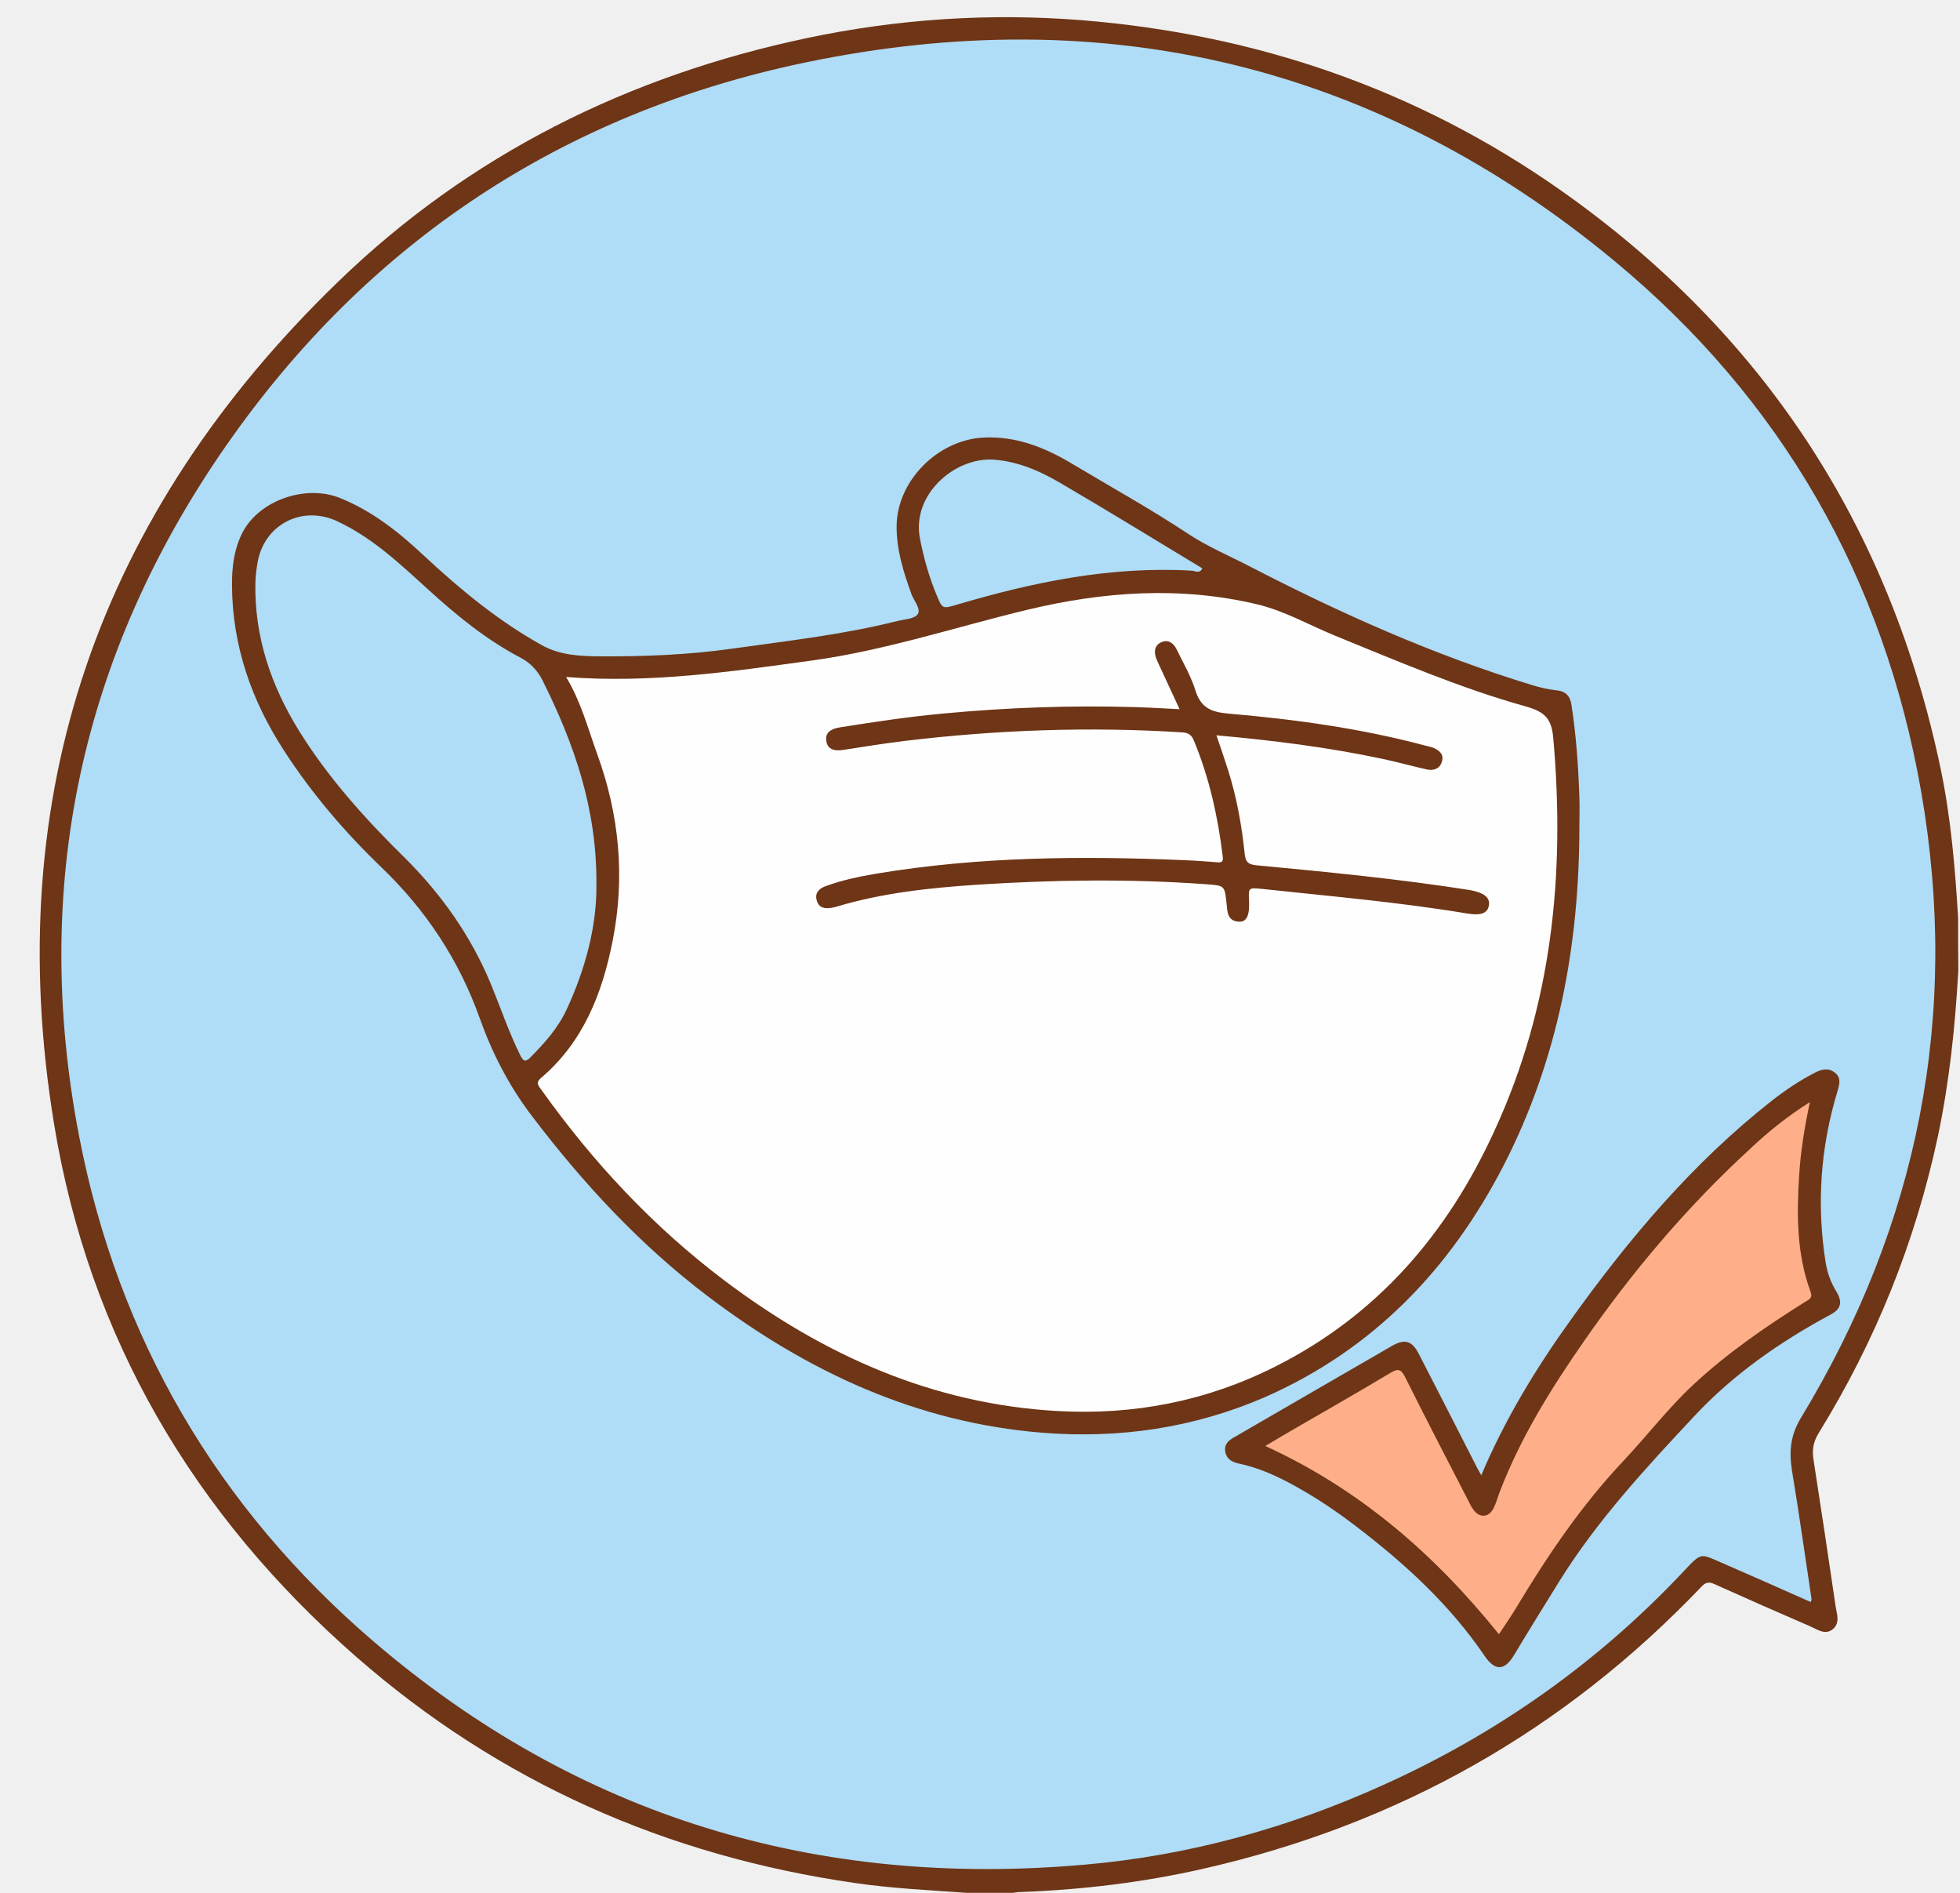
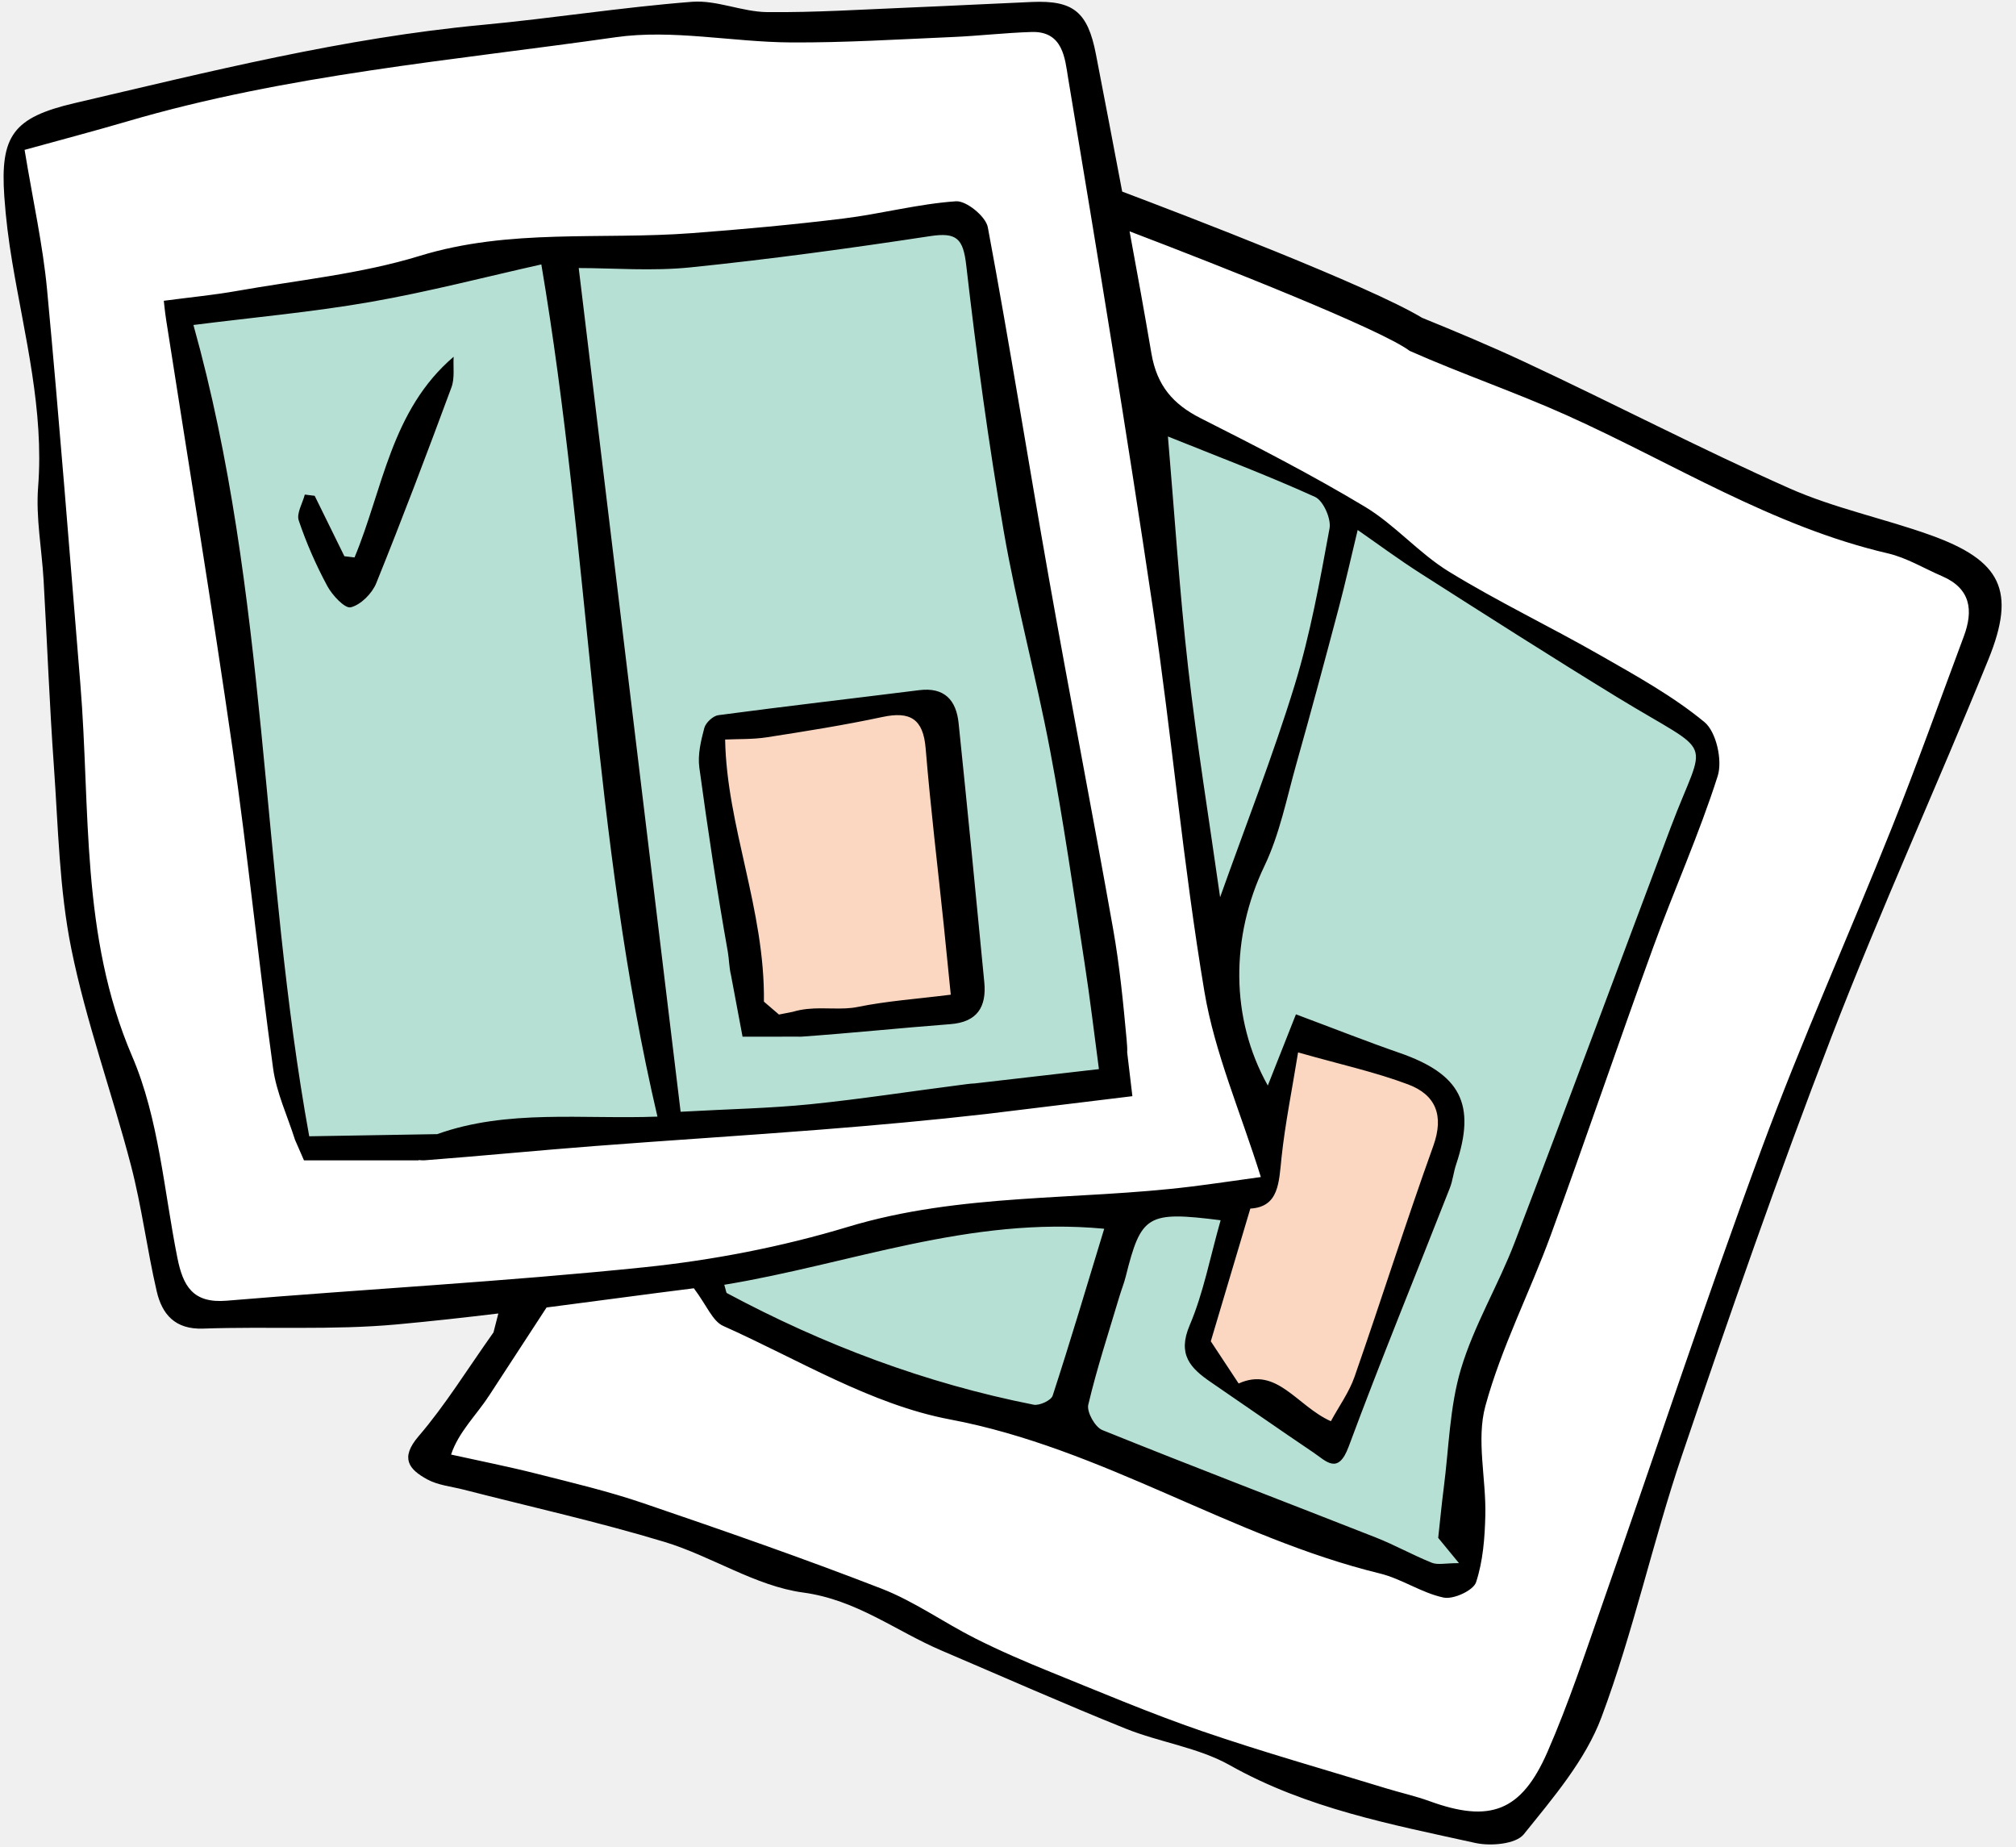
- <svg xmlns="http://www.w3.org/2000/svg" contentScriptType="text/ecmascript" fill="#000000" width="931" zoomAndPan="magnify" contentStyleType="text/css" viewBox="-10.1 2.1 931.0 898.9" height="898.9" preserveAspectRatio="xMidYMid meet" version="1">
+ <svg xmlns="http://www.w3.org/2000/svg" contentScriptType="text/ecmascript" fill="#000000" width="504.5" zoomAndPan="magnify" contentStyleType="text/css" viewBox="-0.9 -0.4 504.5 462.0" height="462" preserveAspectRatio="xMidYMid meet" version="1">
  <g id="change1_1">
-     <path fill="#6e3516" d="M471,901c-7.3,0-14.7,0-22,0c-17.8-1.3-35.6-2.1-53.2-4.7c-89.3-12.9-168.7-47.9-236.7-107.4 C81.9,721.4,32.2,637.2,15.6,536C-10.1,379.5,37,245.7,150.5,135.9c62.4-60.4,137.8-97.8,222.6-115.7c43.1-9.1,86.7-12,130.7-8.5 c82.9,6.7,159.1,32.8,227.2,80.6c96.4,67.8,156.7,159.8,180.8,275.3c4.8,23.2,6.8,46.8,8.2,70.4c0,8.3,0,16.7,0.1,25 c-1.5,26.5-4.2,52.7-9.7,78.7c-10.7,50.2-29.6,97.2-56.6,140.9c-2.6,4.2-3.2,8-2.5,12.6c3.6,23.2,7.1,46.4,10.5,69.6 c0.5,3.6,2.3,7.8-1.2,10.9c-3.7,3.1-7.3,0.3-10.7-1.2c-15.3-6.6-30.5-13.3-45.6-20.1c-2.8-1.3-4.3-0.8-6.3,1.3 c-65.3,68.4-144.1,112.8-236.3,133.8c-28.5,6.5-57.4,10-86.6,11.1C473.6,900.6,472.3,900.8,471,901z" />
+     <path fill="#ffffff" d="M5.255,33.86l3.489-1.139l31.349-10.902l66.927-10.576l54.265-5.695l66.466-0.651h37.098l5.858,9.274 l8.624,38.562l16.759,4.068l13.993,7.322l20.989,7.973l20.99,9.437l31.403,15.946l24.244,7.485l27.661,14.969l26.522,9.274 l26.684,11.227l6.996,8.786v10.739l-26.847,62.643l-25.383,63.131l-21.478,62.643l-15.295,46.209l-9.274,27.01l-12.691,29.45 l-10.251,6.508h-7.322l-10.576-2.603l-10.413-3.417l-58.901-20.339l-53.043-22.779l-30.752-13.993l-29.361-10.902l-44.184-12.04 l-20.176-6.183l-1.302-4.719l4.393-9.437l15.62-21.478v-4.556l-27.661,1.627l-18.712,2.278H56.092H46.004l-3.417-5.044 l-6.671-34.047l-2.278-7.607l-5.532-20.339l-8.298-33.681l-5.369-54.508l-3.091-42.142v-11.429V93.086L9.72,81.371l-2.441-15.61 L5.255,53.71L1.91,39.066l3.345-3.693V33.86z" />
  </g>
  <g id="change2_1">
-     <path fill="#afdcf6" d="M845.3,675.5c55.8-91.9,75.6-191.3,57.2-297.2C884.8,276.6,836,191.6,756.6,125.9 C644.1,32.8,514.6,2.1,372.3,31.8c-115,24-207.6,85.2-274.9,181.8C28.3,312.8,4.6,423,27.5,541.8C46,637.6,93.2,718,167.2,781.5 c97.3,83.4,210.9,117.4,338.1,106.1c49.3-4.3,96.5-17.4,141.6-37.8c54.6-24.6,102.6-58.6,143.5-102.3c7.8-8.3,7.4-7.5,17.2-3.3 c14.2,6.2,28.3,12.4,42.4,18.7c0.2-0.7,0.4-1,0.4-1.3c-3.1-20.6-6-41.2-9.4-61.7C839.7,691.1,840.4,683.7,845.3,675.5z M485.1,682.5 c-59.9-4.8-111.9-29.1-159.1-64.9c-32.2-24.4-59.4-53.8-83.8-86c-10.6-14-18.4-29.2-24.3-45.6c-9.8-27.7-25.5-51.5-46.6-71.8 c-17.5-16.8-33.2-35.1-46.4-55.5c-15.5-23.8-24.6-49.8-24.8-78.4c-0.1-8.8,1-17.8,5.2-25.7c8.1-15.1,30-22.5,46.1-16 c15.4,6.2,28.2,16.4,40.1,27.6c17.1,15.9,35,30.7,55.6,42.2c8.7,4.9,18.2,5.3,27.6,5.4c21.1,0.1,42.3-0.7,63.3-3.7 c26.2-3.7,52.5-6.6,78.2-13.1c3.4-0.8,8.1-1,9.6-3.2c1.7-2.5-1.7-6.2-2.9-9.4c-3.8-10.5-7.2-21.1-7.1-32.5 c0.2-21.5,19.5-40.8,41.1-42c15.6-0.8,29.3,4.7,42,12.3c18.4,11,37.2,21.4,55.2,33.3c9.2,6.1,19.4,10.4,29.1,15.4 c43.4,22.5,87.8,42.3,134.6,56.6c3.6,1.1,7.4,2,11.2,2.4c4.3,0.4,6.6,2.4,7.3,6.7c2.3,14.7,3.3,29.4,3.8,44.3c0.2,4.5,0,9,0,13.5 c0,56.4-10,110.6-36,161.2c-25.5,49.4-62.1,87.5-113.6,110.1C556.9,680.2,521.7,685.4,485.1,682.5z M794.7,674.6 c-23.1,24.7-46.1,49.5-64.1,78.4c-7.2,11.6-14.4,23.2-21.4,34.9c-4.6,7.7-9.1,7.9-14.1,0.6c-16.5-24.3-37.8-43.8-61-61.5 c-9.1-7-18.6-13.4-28.7-19c-8.6-4.8-17.5-8.9-27.2-10.9c-3.1-0.7-5.7-2.1-6.3-5.6c-0.6-3.6,1.7-5.5,4.5-7 c24.9-14.4,49.8-28.9,74.8-43.3c6-3.4,9.4-2.4,12.6,3.8c9.1,17.6,18.1,35.3,27.1,52.9c0.7,1.5,1.6,2.9,2.6,4.8 c11.3-26.7,26-50.8,42.5-73.8c27.6-38.5,57.9-74.5,95.3-103.9c6.6-5.2,13.5-9.8,20.9-13.6c3.2-1.6,6.4-2.3,9.4,0.2 c3,2.5,2,5.6,1.1,8.7c-8.1,26.7-10,53.9-5.6,81.5c0.8,4.8,2.4,9.3,5,13.5c3.2,5.3,2.2,8.5-2.7,11.1 C835.4,639.3,813.2,654.8,794.7,674.6z M273.2,422.3c0.2,19.3-5.1,39.8-14.2,59.3c-4.1,8.8-10.4,15.8-17.1,22.6 c-2.4,2.4-3.4,2-4.9-1c-5.4-10.9-9.3-22.5-13.9-33.7c-9.6-23.2-23.8-43.1-41.5-60.6c-18.6-18.3-35.9-37.6-49.7-59.8 c-13.3-21.5-21.2-44.7-20.7-70.3c0.1-3.6,0.6-7.3,1.3-10.9c3.8-17.3,21.4-25.8,37.5-18.3c16.6,7.7,29.7,20.1,43,32.2 c13.6,12.4,27.7,24,44.1,32.6c4.8,2.5,8.3,6.3,10.6,11C262.5,355.1,273.5,386,273.2,422.3z M555.9,273.1 c-38.3-2.2-75.2,5.4-111.6,16.2c-6.8,2-6.8,1.9-9.5-4.6c-3.6-8.6-6.1-17.5-7.9-26.7c-4.2-21.3,16.9-39,35.2-37.6 c11.7,0.9,22,5.5,31.7,11.2c22.6,13.2,44.8,26.9,67.2,40.4C559.8,274.7,557.7,273.2,555.9,273.1z" />
+     <path fill="#b7e0d5" d="M198.614,278.804l-68.781,6.215H103.73l-27.968,3.315l-2.037-10.57l-6.622-33.757l-5.634-52.693 l-7.622-52.03L44.568,88.86L43.15,77.642l23.703-2.072l43.299-9.808l23.41-4.486h30.062h21.109l21.96-5.179l27.968-2.279 l7.044,4.586l7.034,35.813l12.44,64.844l9.115,53.45l7.458,44.956v13.466L198.614,278.804z M424.619,184.452l-5.051-4.771 l-19.363-14.172l-29.327-15.345l-23.431-14.69l-9.984-9.363l-28.734-13.398l-19.855-5.973l2.498,41.316l10.523,83.169l9.73,35.863 l3.002,17.893l1.387,9.417v2.072l-35.221,4.897l-45.204,3.767l-29.006,6.027l-27.122,6.404l-2.496,1.869l1.543,4.069l3.227,2.526 l12.488,6.454l25.958,11.506l16.978,5.051l34.224,12.348l42.389,14.593l35.219,16.136l17.119,3.368l1.683-7.016l-2.525-21.889 l0.421-16.557l8.279-18.802l16.417-41.298l17.259-50.608l18.101-43.778L424.619,184.452z" />
  </g>
  <g id="change3_1">
-     <path fill="#feaf89" d="M849.6,525.5c-2.6,12.1-4.4,23.4-5.1,34.8c-1.2,18.7-1.2,37.3,5.4,55.2c1.2,3.2-0.8,3.7-2.5,4.8 c-18.8,11.8-37,24.3-53.3,39.5c-12,11.2-21.9,24.2-33.1,36.1c-19.9,21.1-36,44.9-50.9,69.7c-2.6,4.3-5.4,8.3-8.2,12.6 c-30.5-37.9-66.1-68.9-111-89.4c4-2.4,7.7-4.6,11.5-6.8c16-9.3,32.1-18.4,47.9-27.9c3.6-2.1,5-2,7,1.9c9.7,19.5,19.8,38.9,29.8,58.3 c0.8,1.6,1.6,3.3,2.7,4.8c2.9,4,7.3,3.7,9.5-0.7c1.3-2.5,2-5.3,3-7.9c9.8-25.5,24.1-48.6,39.6-70.9c23.2-33.5,49.4-64.5,79.5-92.1 C829.9,539.5,838.9,532.2,849.6,525.5z" />
+     <path fill="#fbd6c0" d="M235.091,184.541l5.483,49.861v16.711l-40.437,4.049h-9.938l-1.885-1.722l-5.654-34.289l-4.455-33.755 l2.356-4.284l4.841,0.171l20.561-2.056l25.53-2.399L235.091,184.541z M351.543,268.053l-12.793-5.141l-12.932-1.951l-4.311,1.951 l-3.198,15.569l-0.695,14.879l-1.808,4.728l-5.423,1.669l-11.402,36.571l2.371,4.728l17.097,11.263l12.932,8.899l5.84-8.482 l6.814-17.242l13.905-34.346l2.364-20.023l1.53-5.145L351.543,268.053z" />
  </g>
  <g id="change4_1">
-     <path fill="#fefefe" d="M727.7,352.6c-0.8-9.3-4.1-12.5-13-15c-31.2-8.7-61.1-21.6-91.1-33.8c-12.1-5-23.6-11.6-36.5-14.7 c-36.6-8.7-73.1-6.1-109.3,2.6c-34.1,8.2-67.4,19.3-102.4,24.1c-38.5,5.3-76.8,10.9-116.6,7.8c7,11.6,10.3,24.2,14.7,36.4 c10.6,29,13.4,58.7,7.4,88.9c-4.9,24.9-13.9,48-34,65.1c-2.8,2.4-1.1,3.9,0.2,5.7c24.5,34.4,53.1,65,86.9,90.5 c47,35.4,98.8,58.7,158.4,62c36.1,2,70.6-4.7,103-21c48.7-24.4,82.1-63.3,104.4-112.2C727.2,479.6,733.4,417,727.7,352.6z M697.1,432.2c-0.6,3.6-3.8,4.8-10.4,3.7c-32.4-5.4-65.1-8.2-97.7-11.7c-6.1-0.6-6.1-0.5-5.8,5.8c0.3,6.8-1.1,10-4.8,9.8 c-5.6-0.3-5.5-4.8-5.9-8.8c-0.9-8.6-1-8.3-9.9-9c-36-2.6-71.9-2.1-107.9,0.2c-22.9,1.5-45.8,3.9-67.9,10.6c-0.6,0.2-1.3,0.3-1.9,0.4 c-3.3,0.6-6.2,0-7.1-3.7c-0.9-3.4,1.2-5.4,4.1-6.5c7.8-2.9,16-4.6,24.2-6c48.6-8.1,97.5-8.5,146.5-6.4c5.2,0.2,10.3,0.6,15.5,1 c2.3,0.2,2.9-0.4,2.6-2.8c-2.3-18.9-6.4-37.4-13.7-55c-1.1-2.6-2.5-3.7-5.5-3.9c-44.2-2.8-88.3-1.2-132.2,4.1 c-9.6,1.2-19.1,2.7-28.7,4.2c-3.9,0.6-7.5,0.2-8.2-4.2c-0.7-4.4,2.8-5.9,6.6-6.5c16.4-2.6,32.9-5.1,49.5-6.6 c30.1-2.8,60.2-3.9,90.4-3c6.8,0.2,13.6,0.6,21.3,1c-3.4-7.3-6.4-13.8-9.4-20.3c-0.6-1.4-1.3-2.7-1.8-4.1c-1-3-0.7-5.8,2.3-7.3 c3.3-1.6,5.9,0.1,7.4,3.1c3.2,6.6,7,13,9.1,19.9c2.6,8.2,7.7,10.1,15.7,10.8c31.5,2.7,62.8,7,93.5,15.2c1.1,0.3,2.3,0.5,3.4,0.9 c3.1,1.2,5.5,3.2,4.4,6.7c-1,3.4-3.9,4.4-7.2,3.7c-7-1.6-13.9-3.5-20.9-5c-25.9-5.5-52.1-8.8-79-11.2c2,5.8,3.8,11.1,5.5,16.4 c4.1,12.9,6.5,26.2,7.9,39.6c0.4,3.5,1.1,5.3,5.4,5.7c34,3.2,67.9,6.5,101.7,11.8C695,426.1,697.8,428.4,697.1,432.2z" />
+     <path fill="inherit" d="M112.623,88.86c-0.149,2.561,0.308,5.347-0.544,7.648c-6.076,16.417-12.269,32.796-18.831,49.022 c-1.038,2.567-3.85,5.383-6.365,6.02c-1.465,0.371-4.627-3.006-5.872-5.318c-2.823-5.242-5.246-10.763-7.149-16.4 c-0.604-1.789,0.951-4.307,1.518-6.491c0.823,0.104,1.647,0.208,2.47,0.312c2.477,5.039,4.954,10.077,7.431,15.116 c0.846,0.101,1.692,0.201,2.539,0.302C94.956,121.98,96.911,102.275,112.623,88.86z M236.944,255.843 c-12.397,0.948-24.77,2.241-37.171,3.123c-0.361,0.026-0.726,0.021-1.096,0.002l-13.754,0.019l-2.891-15.39 c-0.486-1.98-0.479-4.078-0.798-5.865c-2.726-15.306-5.03-30.692-7.13-46.098c-0.436-3.2,0.398-6.693,1.248-9.891 c0.352-1.325,2.177-3.029,3.511-3.206c16.735-2.224,33.509-4.16,50.261-6.258c6.349-0.795,9.273,2.527,9.864,8.235 c2.238,21.603,4.348,43.22,6.43,64.839C246.008,251.491,243.683,255.328,236.944,255.843z M237.029,248.472 c-0.576-5.729-1.154-11.643-1.769-17.553c-1.529-14.684-3.307-29.348-4.516-44.058c-0.607-7.387-3.845-9.36-10.819-7.87 c-9.552,2.041-19.221,3.572-28.878,5.074c-3.571,0.556-7.251,0.411-10.485,0.567c0.398,21.744,9.982,42.529,9.706,65.58 l3.765,3.229l3.45-0.68c1.213-0.366,2.419-0.586,3.616-0.713l0.035-0.007l-0.001,0.004c4.404-0.46,8.674,0.299,12.574-0.499 C221.05,250.043,228.598,249.537,237.029,248.472z M496.714,164.535c-12.834,31.636-27.047,62.728-39.324,94.572 c-13.323,34.557-25.502,69.575-37.391,104.659c-7.329,21.629-12.146,44.146-20.136,65.499c-4.015,10.73-12.099,20.153-19.445,29.28 c-1.981,2.462-8.287,3.009-12.107,2.167c-21.023-4.635-42.205-8.627-61.445-19.45c-7.907-4.447-17.533-5.721-26.086-9.161 c-15.476-6.225-30.735-12.988-46.08-19.537c-11.465-4.893-21.226-12.699-34.622-14.511c-11.917-1.612-22.914-9.106-34.72-12.675 c-16.538-4.999-33.449-8.76-50.198-13.062c-3.083-0.792-6.448-1.097-9.16-2.582c-4.552-2.492-6.865-5.288-2.146-10.789 c6.694-7.802,12.137-16.677,18.74-25.975l1.215-4.729l0.01-0.01c-8.432,1.017-16.954,1.967-25.5,2.747 c-16.024,1.462-32.26,0.472-48.384,1.038c-7.031,0.247-10.283-3.569-11.621-9.347c-2.412-10.414-3.734-21.095-6.426-31.427 c-4.729-18.151-11.224-35.905-14.939-54.238c-3.023-14.92-3.276-30.429-4.365-45.705c-1.103-15.48-1.69-30.996-2.57-46.492 c-0.443-7.792-1.971-15.648-1.374-23.349c1.495-19.279-3.358-37.662-6.485-56.319C1.248,59.73,0.558,54.26,0.18,48.789 c-1.049-15.207,2.182-19.787,17.536-23.375C51.476,17.525,85.125,9.068,119.801,5.829c17.527-1.637,34.953-4.419,52.495-5.778 c6.156-0.477,12.513,2.515,18.792,2.578c12.073,0.122,24.156-0.679,36.233-1.168c10.022-0.406,20.038-0.947,30.06-1.367 c10.222-0.428,13.909,2.377,15.971,13.069c2.21,11.454,4.415,22.91,6.574,34.374c15.364,5.795,61.768,23.556,75.051,31.578 c8.538,3.473,17.039,7.035,25.386,10.923c22.26,10.37,44.056,21.758,66.49,31.72c11.311,5.023,23.708,7.546,35.415,11.752 C499.917,139.852,503.668,147.395,496.714,164.535z M160.307,316.672c17.172-1.772,34.45-5.109,50.965-10.101 c28.188-8.52,57.304-6.566,85.901-10.085c5.317-0.654,10.616-1.45,17.452-2.391c-5.12-16.371-11.545-31.044-14.118-46.364 c-5.347-31.838-8.167-64.09-12.912-96.04c-6.573-44.247-13.83-88.394-21.191-132.517c-0.806-4.831-1.211-11.816-9.154-11.572 c-6.609,0.203-13.199,0.98-19.808,1.263c-13.473,0.576-26.957,1.433-40.43,1.352c-14.645-0.088-29.603-3.338-43.866-1.299 c-40.901,5.845-82.28,9.33-122.192,21.051c-8.235,2.419-16.541,4.596-25.699,7.129c2.11,12.836,4.58,23.841,5.625,34.981 c3.083,32.864,5.638,65.777,8.331,98.677c2.559,31.261-0.034,62.894,12.969,93.158c6.684,15.556,7.927,33.485,11.311,50.406 c1.409,7.043,3.87,11.424,12.318,10.717C90.633,322.121,125.558,320.257,160.307,316.672z M359.008,384.377 c0.517-4.712,0.877-8.586,1.379-12.44c1.298-9.971,1.467-20.289,4.309-29.806c3.263-10.925,9.355-20.969,13.452-31.688 c13.194-34.522,26.001-69.193,39.027-103.78c8.849-23.496,11.666-17.299-13.452-32.666c-16.478-10.081-32.761-20.484-49.047-30.875 c-5.632-3.593-11.01-7.584-15.819-10.918c-1.679,6.948-3.087,13.277-4.747,19.539c-3.448,13.008-6.934,26.007-10.591,38.957 c-2.427,8.596-4.17,17.584-7.986,25.55c-8.483,17.707-8.601,38.108,0.832,54.955c2.486-6.293,5.106-12.926,7.039-17.819 c9.969,3.725,17.86,6.853,25.875,9.629c15.358,5.32,19.251,12.86,14.206,27.957c-0.641,1.916-0.831,3.995-1.565,5.867 c-8.454,21.562-17.255,42.993-25.315,64.7c-2.669,7.189-5.623,3.639-8.861,1.457c-8.584-5.785-17.061-11.729-25.611-17.565 c-5.135-3.505-8.44-6.918-5.323-14.236c3.462-8.128,5.111-17.027,7.749-26.289c-18.408-2.313-19.885-1.341-23.756,14.12 c-0.42,1.678-1.079,3.295-1.574,4.955c-2.685,9.008-5.632,17.955-7.791,27.089c-0.426,1.803,1.694,5.598,3.506,6.33 c22.721,9.174,45.621,17.903,68.425,26.873c4.776,1.878,9.288,4.423,14.053,6.333c1.469,0.589,3.374,0.092,6.782,0.092 C361.441,387.337,359.895,385.456,359.008,384.377z M275.426,307.036c-33.726-3.195-63.738,8.883-95.076,14.015 c0.466,1.549,0.465,1.984,0.645,2.08c24.247,12.987,49.748,22.581,76.761,27.926c1.444,0.286,4.381-1.064,4.769-2.256 C266.971,335.148,271.059,321.378,275.426,307.036z M302.1,335.195c1.749,2.649,4.25,6.438,6.968,10.556 c9.595-4.331,14.526,5.612,23.081,9.445c2.055-3.792,4.574-7.26,5.926-11.136c6.697-19.207,12.829-38.613,19.708-57.752 c2.742-7.629,0.586-12.796-6.297-15.384c-8.233-3.096-16.919-4.989-27.545-8.011c-1.541,9.511-3.231,17.814-4.13,26.202 c-0.671,6.273-0.606,12.464-7.82,12.871C308.452,313.867,305.335,324.333,302.1,335.195z M328.18,123.925 c-11.876-5.395-24.109-10.004-36.809-15.116c1.663,19.468,2.889,38.69,5.056,57.806c2.173,19.169,5.284,38.232,8.003,57.474 c6.427-18.072,13.216-35.354,18.651-53.052c3.924-12.778,6.315-26.059,8.734-39.236 C332.257,129.387,330.245,124.863,328.18,123.925z M485.088,143.754c-4.509-1.941-8.849-4.605-13.555-5.7 c-28.912-6.729-53.82-22.633-80.445-34.588c-12.793-5.744-26.391-10.386-39.211-16.071c-7.112-5.352-47.055-21.129-70.103-29.916 c1.884,10.179,3.73,20.366,5.469,30.569c1.364,8.003,5.367,12.688,12.366,16.218c13.869,6.995,27.721,14.113,41.027,22.101 c7.546,4.531,13.532,11.643,21.044,16.25c12.254,7.513,25.295,13.729,37.786,20.873c9.005,5.151,18.227,10.228,26.169,16.774 c2.956,2.437,4.558,9.594,3.316,13.496c-4.634,14.559-10.95,28.571-16.18,42.954c-8.698,23.922-16.859,48.04-25.608,71.944 c-5.245,14.327-12.353,28.081-16.347,42.714c-2.308,8.454,0.193,18.149-0.014,27.273c-0.128,5.662-0.572,11.532-2.318,16.833 c-0.678,2.058-5.656,4.351-8.112,3.838c-5.504-1.15-10.483-4.693-15.976-6.033c-37.155-9.061-69.361-31.338-107.558-38.538 c-19.709-3.716-38.031-15.033-56.764-23.399c-2.664-1.19-4.104-5.123-7.339-9.418c-11.76,1.467-24.15,3.174-36.862,4.806 l0.002,0.001l-14.458,22.171v-0.022c-3.044,4.725-7.577,9.008-9.434,14.651c7.213,1.599,14.343,3.001,21.375,4.783 c8.963,2.271,18,4.406,26.736,7.386c19.983,6.815,39.944,13.744,59.621,21.382c8.195,3.181,15.549,8.472,23.46,12.456 c6.143,3.094,12.486,5.824,18.866,8.406c12.558,5.081,25.051,10.392,37.852,14.788c15.217,5.226,30.727,9.599,46.118,14.318 c3.593,1.102,7.287,1.913,10.812,3.194c15.098,5.488,22.973,2.683,29.524-12.303c5.303-12.131,9.467-24.775,13.849-37.292 c13.246-37.832,25.809-75.913,39.696-113.506c10.024-27.135,21.901-53.582,32.638-80.461c6.324-15.831,12.052-31.901,18.015-47.876 C492.984,152.279,492.247,146.836,485.088,143.754z M204.57,282.225c-18.947,1.492-37.919,2.673-56.869,4.132 c-14.1,1.086-28.177,2.468-42.277,3.546c-0.497,0.038-0.999,0.015-1.504-0.053l-0.13,0.073H75.171l-2.246-5.141 c-1.88-5.956-4.648-11.791-5.484-17.89c-3.65-26.592-6.312-53.321-10.135-79.886c-5.15-35.786-11.042-71.466-16.598-107.193 c-0.367-2.362-0.589-4.746-0.615-4.957c6.958-0.919,12.587-1.453,18.137-2.437c15.351-2.723,31.094-4.248,45.9-8.795 c22.512-6.914,45.417-3.977,68.116-5.691c12.662-0.957,25.322-2.111,37.924-3.661c9.428-1.16,18.721-3.665,28.161-4.311 c2.597-0.178,7.465,3.802,7.968,6.496c5.469,29.251,10.115,58.654,15.311,87.958c5.187,29.262,10.874,58.435,16.061,87.697 c1.612,9.091,2.508,18.326,3.358,27.529c0.126,1.368,0.194,2.424,0.148,3.272l1.301,10.953l-36.457,4.443 C232.234,279.886,218.406,281.135,204.57,282.225z M163.624,278.979C147.243,208.97,146.8,138.026,134.568,65.761 c-13.719,3.063-28.121,6.827-42.734,9.385c-14.446,2.528-29.106,3.838-44.328,5.765c18.748,67.1,16.789,135.984,28.977,202.989 l31.928-0.536l0.08,0.008C126.035,277.068,144.928,279.689,163.624,278.979z M201.813,275.89 c12.565-1.268,25.06-3.223,37.593-4.825c1.204-0.154,2.463-0.352,3.684-0.394l0.001-0.004l31.012-3.575 c-1.18-8.81-2.21-17.624-3.567-26.388c-2.76-17.83-5.31-35.707-8.666-53.428c-3.47-18.321-8.407-36.374-11.585-54.737 c-3.82-22.075-6.831-44.313-9.387-66.572c-0.761-6.632-2.357-8.301-8.988-7.293c-19.937,3.032-39.938,5.77-59.997,7.821 c-9.643,0.986-19.47,0.17-27.989,0.17c8.555,70.83,16.988,140.648,25.498,211.1C181.836,277.081,191.866,276.893,201.813,275.89z" />
  </g>
</svg>
